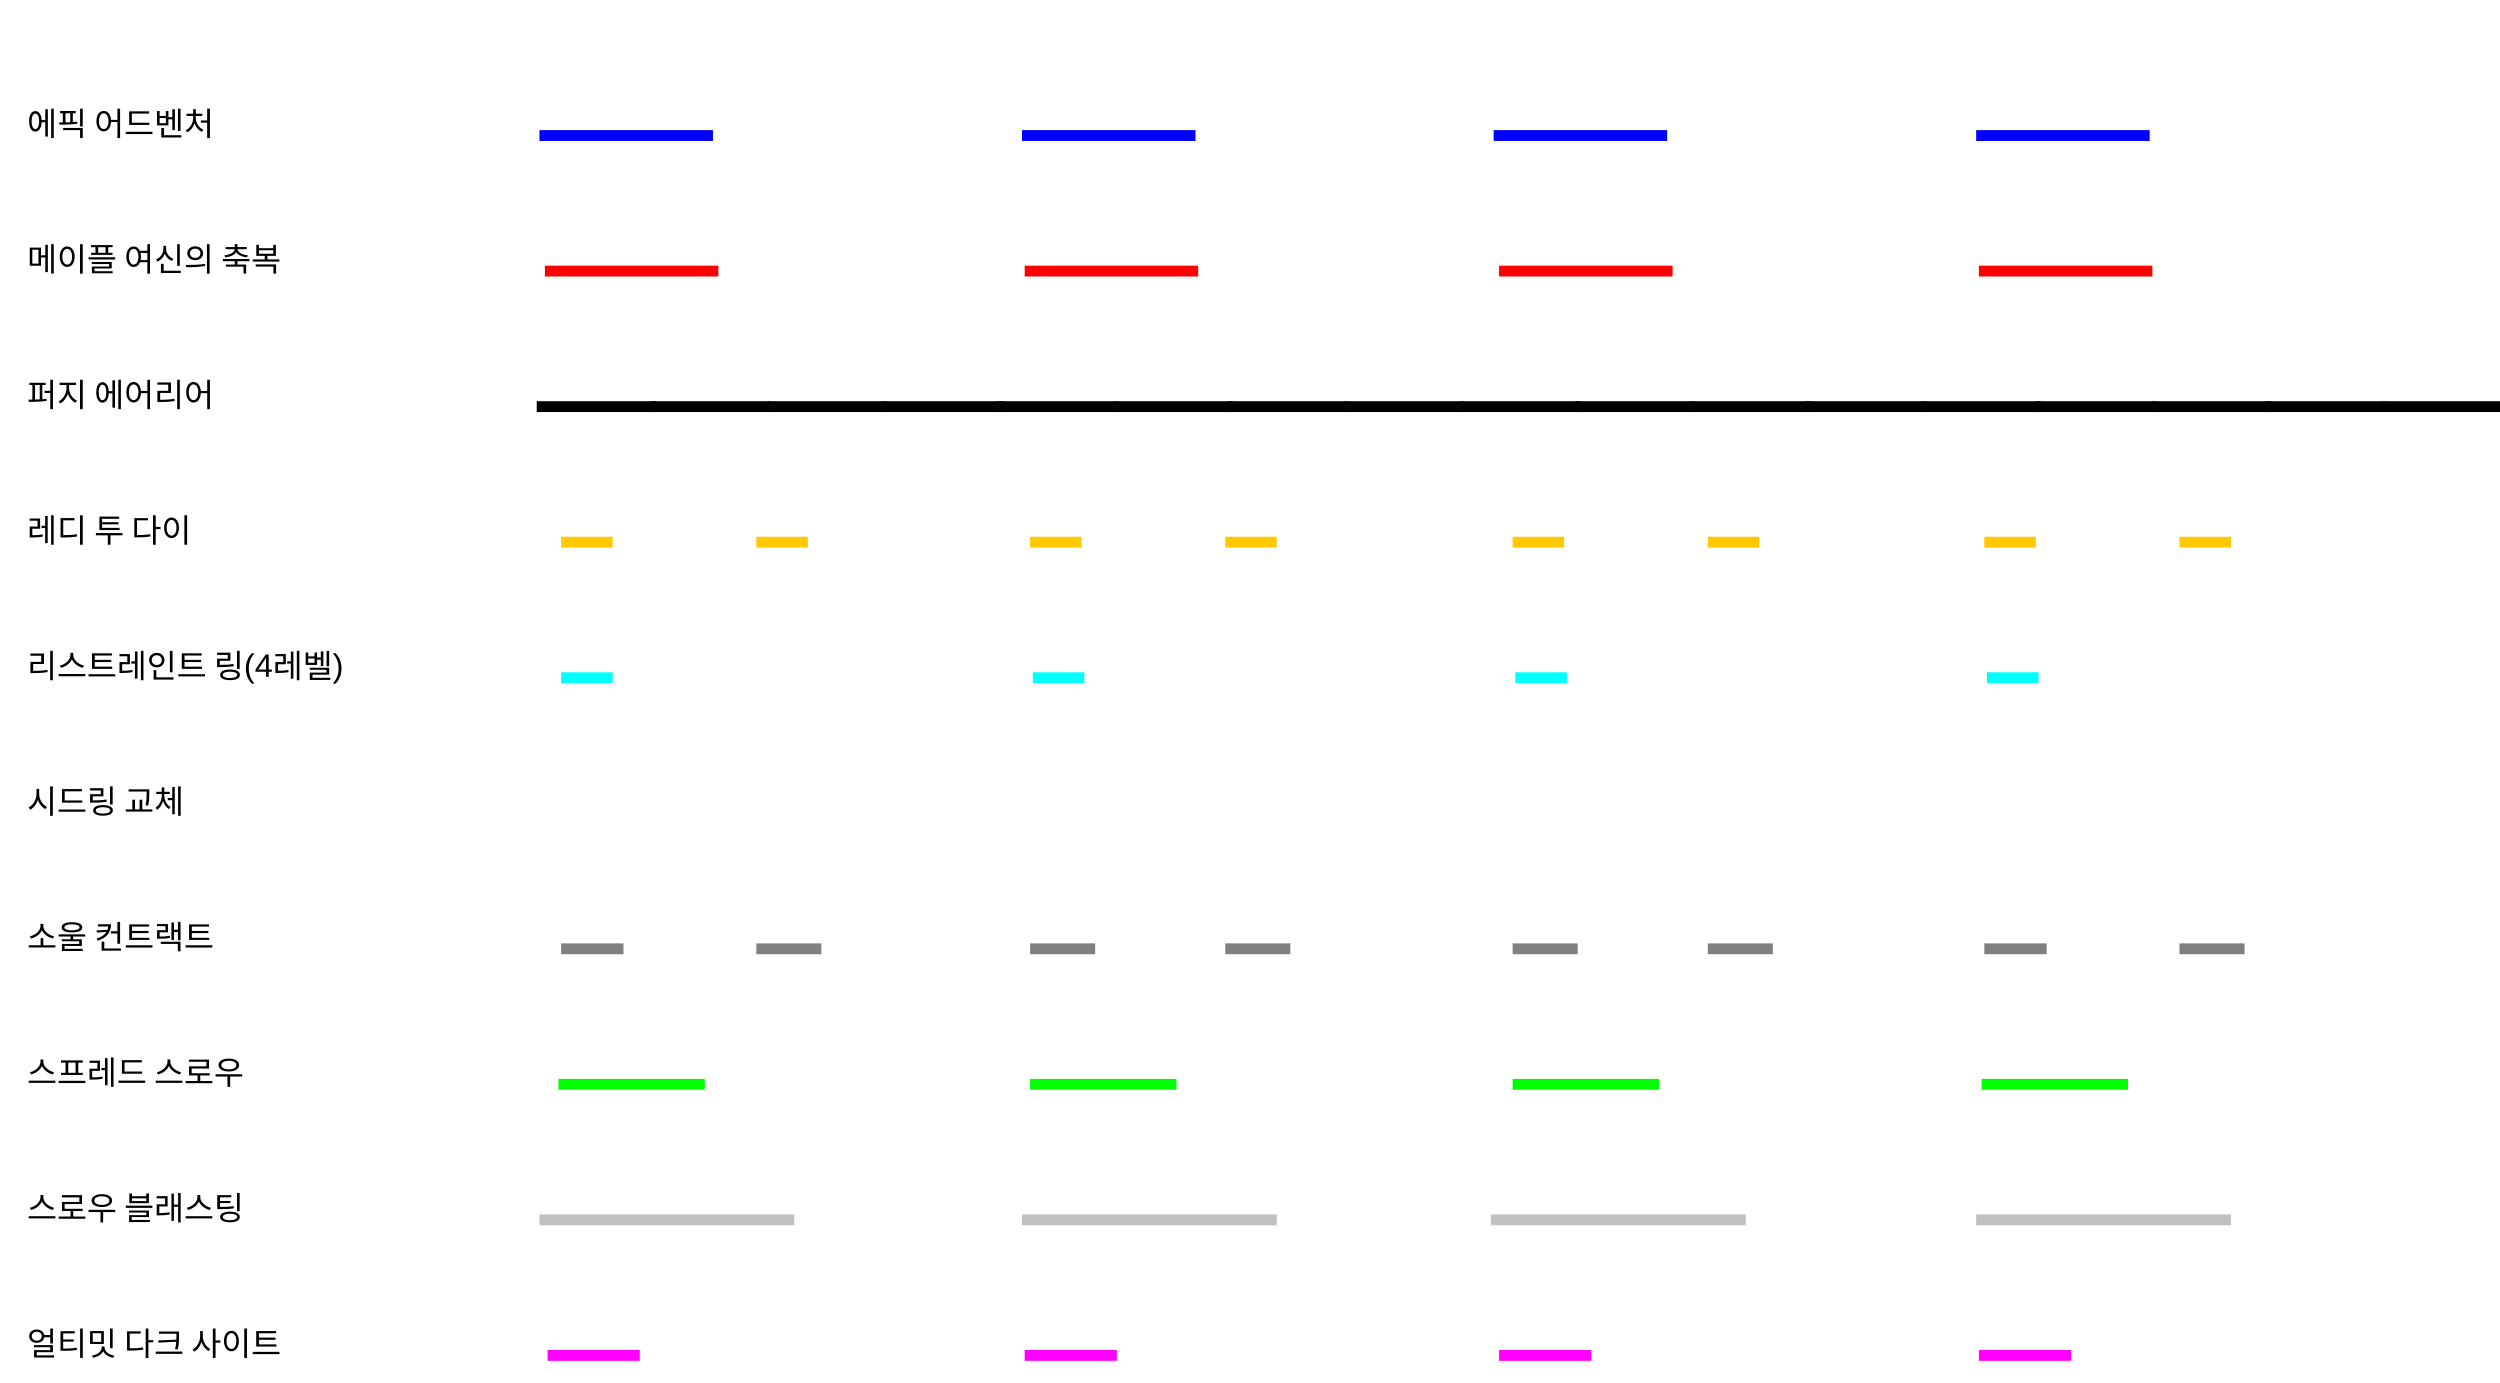
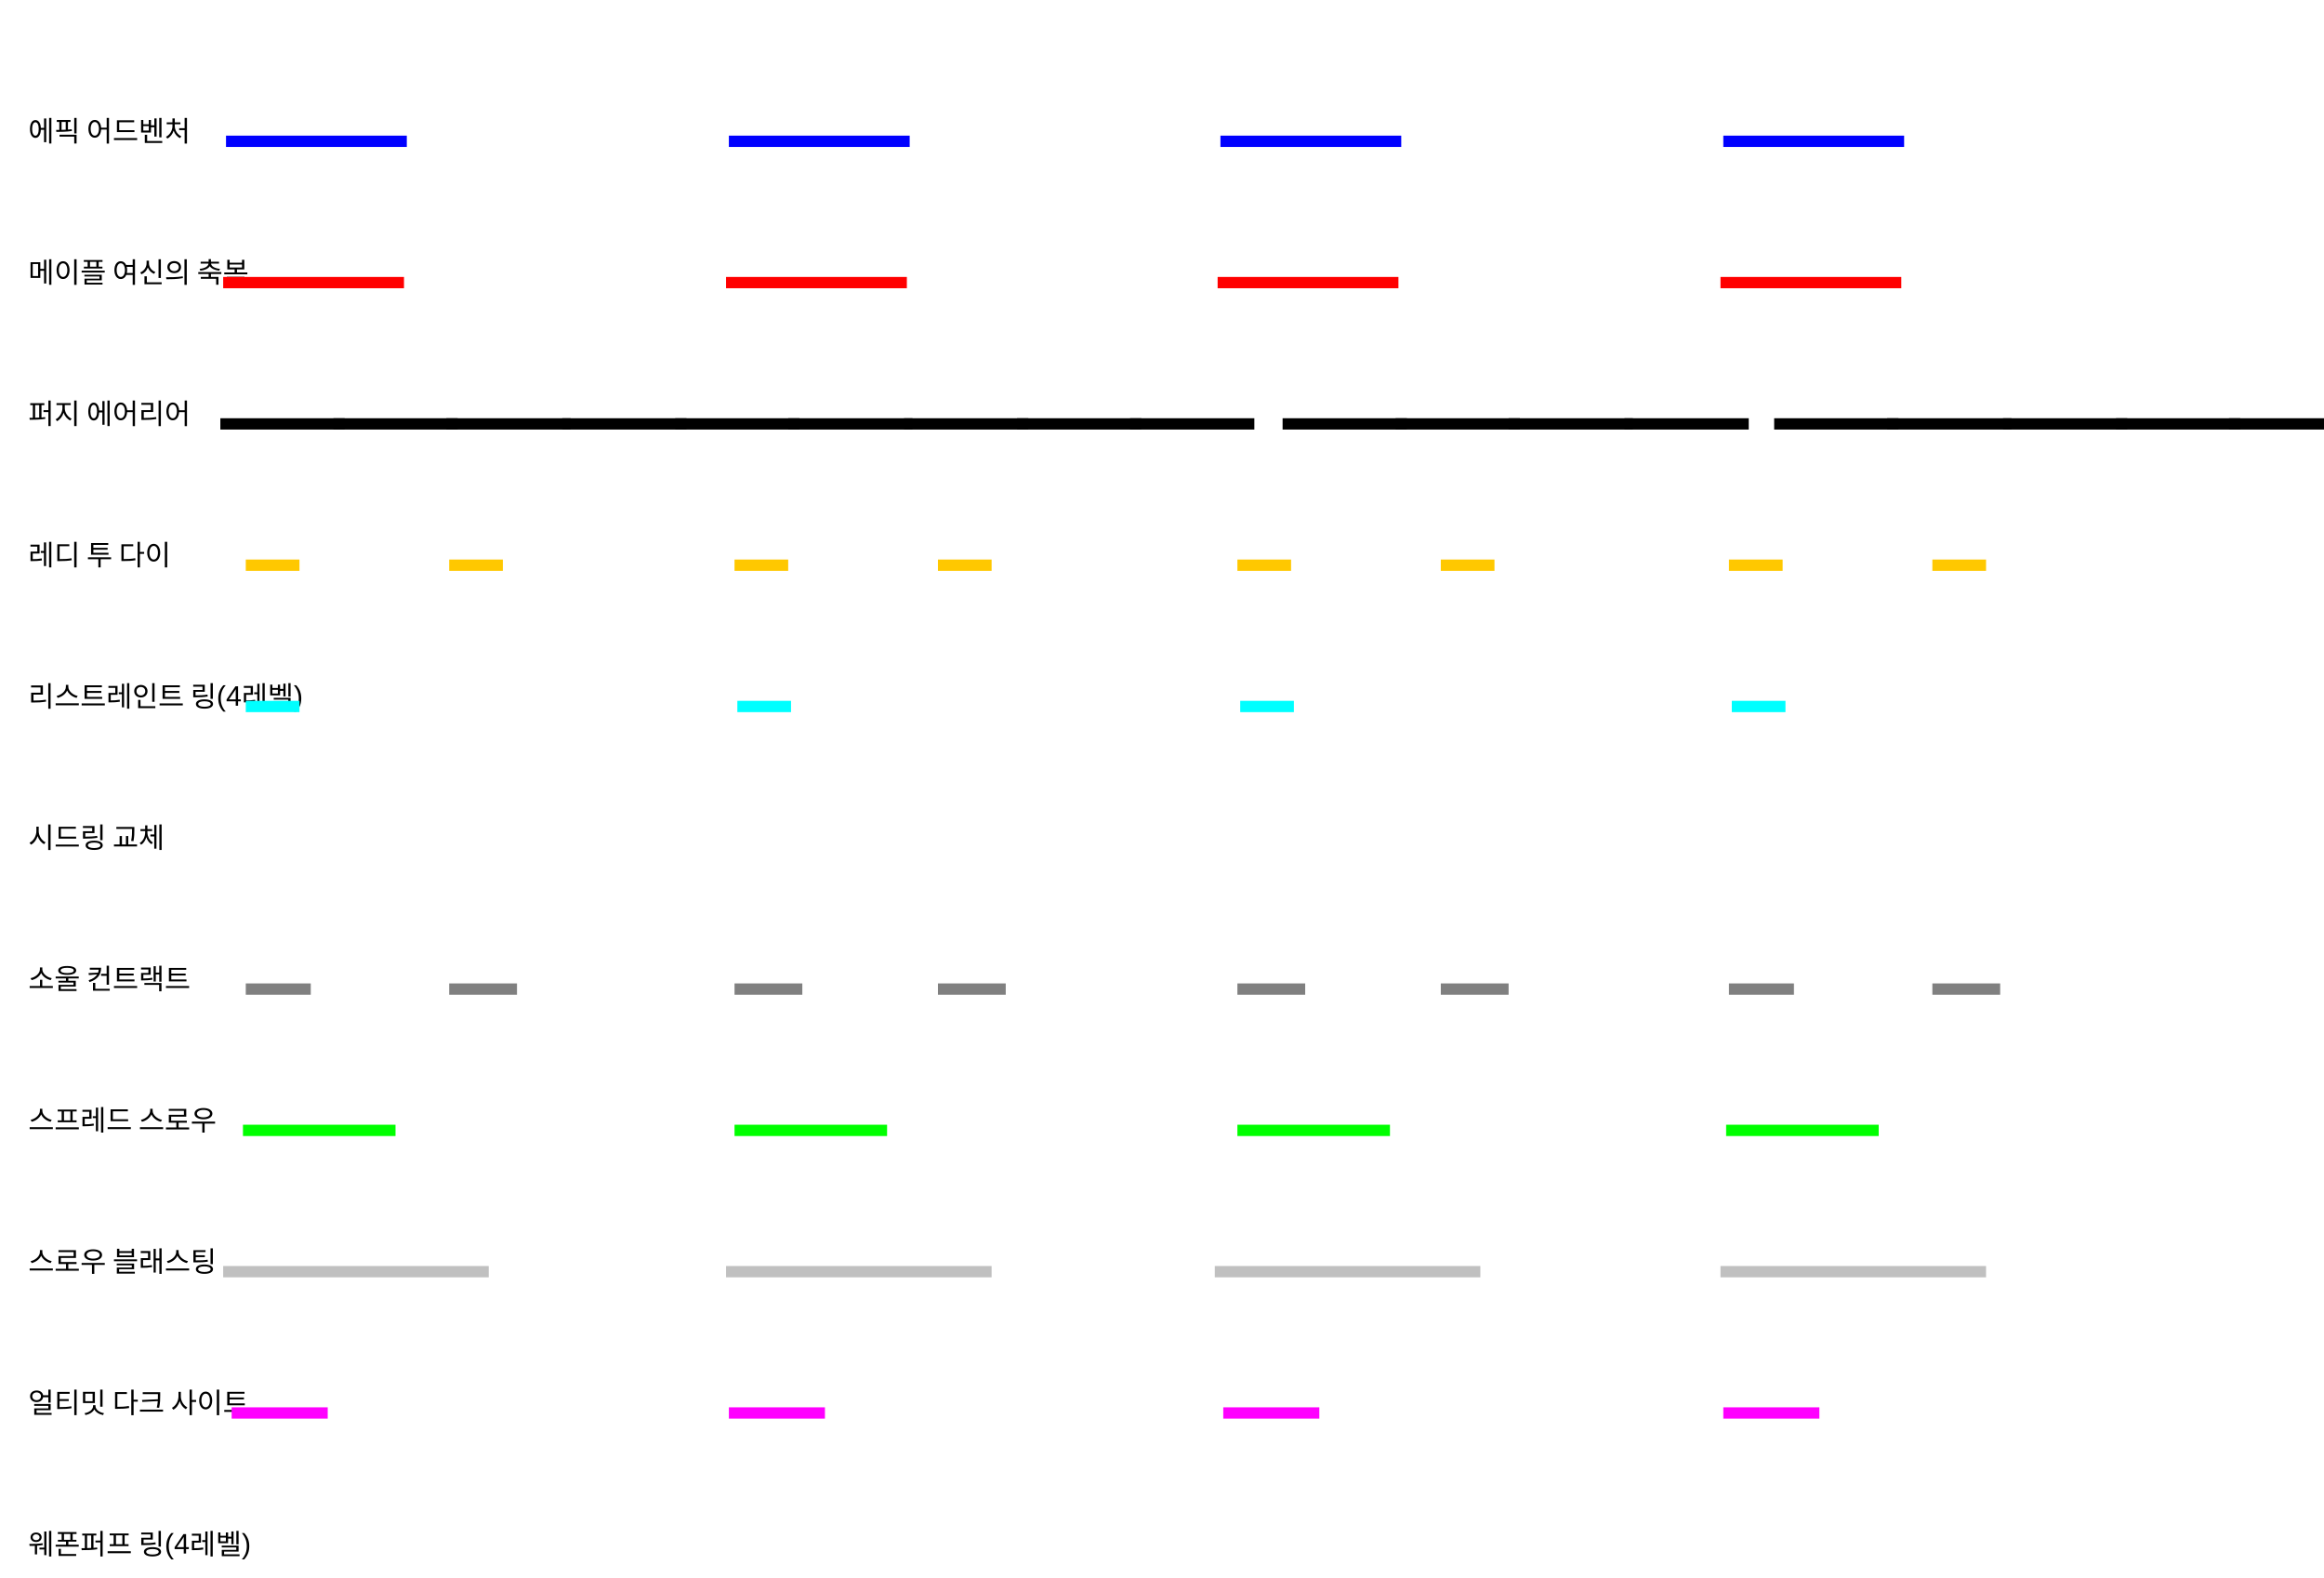
<svg xmlns="http://www.w3.org/2000/svg" style="fill-opacity:1; color-rendering:auto; color-interpolation:auto; text-rendering:auto; stroke:black; stroke-linecap:square; stroke-miterlimit:10; shape-rendering:auto; stroke-opacity:1; fill:black; stroke-dasharray:none; font-weight:normal; stroke-width:1; font-family:'Dialog'; font-style:normal; stroke-linejoin:miter; font-size:12px; stroke-dashoffset:0; image-rendering:auto;">
  <defs id="genericDefs" />
  <g>
-     <g style="font-family:'Arial';">
+     <g style="font-family:'Arial'; font-size:10px;">
      <text x="10" xml:space="preserve" y="50" style="stroke:none;">에픽 어드벤처</text>
-       <line x1="201" x2="261" y1="50" style="fill:none; stroke:blue; stroke-width:4;" y2="50" />
-       <line x1="379" x2="439" y1="50" style="fill:none; stroke:blue; stroke-width:4;" y2="50" />
-       <line x1="553" x2="613" y1="50" style="fill:none; stroke:blue; stroke-width:4;" y2="50" />
-       <line x1="731" x2="791" y1="50" style="fill:none; stroke:blue; stroke-width:4;" y2="50" />
+       <line x1="82" x2="142" y1="50" style="fill:none; stroke:blue; stroke-width:4;" y2="50" />
+       <line x1="260" x2="320" y1="50" style="fill:none; stroke:blue; stroke-width:4;" y2="50" />
+       <line x1="434" x2="494" y1="50" style="fill:none; stroke:blue; stroke-width:4;" y2="50" />
+       <line x1="612" x2="672" y1="50" style="fill:none; stroke:blue; stroke-width:4;" y2="50" />
      <text x="10" xml:space="preserve" y="100" style="stroke-width:4; stroke:none;">메이플 여신의 축복</text>
-       <line x1="203" x2="263" y1="100" style="fill:none; stroke:red; stroke-width:4;" y2="100" />
-       <line x1="380" x2="440" y1="100" style="fill:none; stroke:red; stroke-width:4;" y2="100" />
-       <line x1="555" x2="615" y1="100" style="fill:none; stroke:red; stroke-width:4;" y2="100" />
-       <line x1="732" x2="792" y1="100" style="fill:none; stroke:red; stroke-width:4;" y2="100" />
+       <line x1="81" x2="141" y1="100" style="fill:none; stroke:red; stroke-width:4;" y2="100" />
+       <line x1="259" x2="319" y1="100" style="fill:none; stroke:red; stroke-width:4;" y2="100" />
+       <line x1="433" x2="493" y1="100" style="fill:none; stroke:red; stroke-width:4;" y2="100" />
+       <line x1="611" x2="671" y1="100" style="fill:none; stroke:red; stroke-width:4;" y2="100" />
      <text x="10" xml:space="preserve" y="150" style="stroke-width:4; stroke:none;">퍼지 에어리어</text>
-       <line x1="200" x2="240" y1="150" style="fill:none; stroke-width:4;" y2="150" />
-       <line x1="242" x2="282" y1="150" style="fill:none; stroke-width:4;" y2="150" />
-       <line x1="285" x2="325" y1="150" style="fill:none; stroke-width:4;" y2="150" />
-       <line x1="328" x2="368" y1="150" style="fill:none; stroke-width:4;" y2="150" />
-       <line x1="370" x2="410" y1="150" style="fill:none; stroke-width:4;" y2="150" />
-       <line x1="413" x2="453" y1="150" style="fill:none; stroke-width:4;" y2="150" />
-       <line x1="455" x2="495" y1="150" style="fill:none; stroke-width:4;" y2="150" />
-       <line x1="498" x2="538" y1="150" style="fill:none; stroke-width:4;" y2="150" />
-       <line x1="541" x2="581" y1="150" style="fill:none; stroke-width:4;" y2="150" />
-       <line x1="583" x2="623" y1="150" style="fill:none; stroke-width:4;" y2="150" />
-       <line x1="626" x2="666" y1="150" style="fill:none; stroke-width:4;" y2="150" />
-       <line x1="668" x2="708" y1="150" style="fill:none; stroke-width:4;" y2="150" />
+       <line x1="80" x2="120" y1="150" style="fill:none; stroke-width:4;" y2="150" />
+       <line x1="120" x2="160" y1="150" style="fill:none; stroke-width:4;" y2="150" />
+       <line x1="160" x2="200" y1="150" style="fill:none; stroke-width:4;" y2="150" />
+       <line x1="201" x2="241" y1="150" style="fill:none; stroke-width:4;" y2="150" />
+       <line x1="241" x2="281" y1="150" style="fill:none; stroke-width:4;" y2="150" />
+       <line x1="281" x2="321" y1="150" style="fill:none; stroke-width:4;" y2="150" />
+       <line x1="322" x2="362" y1="150" style="fill:none; stroke-width:4;" y2="150" />
+       <line x1="362" x2="402" y1="150" style="fill:none; stroke-width:4;" y2="150" />
+       <line x1="402" x2="442" y1="150" style="fill:none; stroke-width:4;" y2="150" />
+       <line x1="456" x2="496" y1="150" style="fill:none; stroke-width:4;" y2="150" />
+       <line x1="496" x2="536" y1="150" style="fill:none; stroke-width:4;" y2="150" />
+       <line x1="536" x2="576" y1="150" style="fill:none; stroke-width:4;" y2="150" />
+       <line x1="577" x2="617" y1="150" style="fill:none; stroke-width:4;" y2="150" />
+       <line x1="630" x2="670" y1="150" style="fill:none; stroke-width:4;" y2="150" />
+       <line x1="670" x2="710" y1="150" style="fill:none; stroke-width:4;" y2="150" />
      <line x1="711" x2="751" y1="150" style="fill:none; stroke-width:4;" y2="150" />
-       <line x1="753" x2="793" y1="150" style="fill:none; stroke-width:4;" y2="150" />
-       <line x1="796" x2="836" y1="150" style="fill:none; stroke-width:4;" y2="150" />
-       <line x1="838" x2="878" y1="150" style="fill:none; stroke-width:4;" y2="150" />
-       <line x1="881" x2="921" y1="150" style="fill:none; stroke-width:4;" y2="150" />
+       <line x1="751" x2="791" y1="150" style="fill:none; stroke-width:4;" y2="150" />
+       <line x1="791" x2="831" y1="150" style="fill:none; stroke-width:4;" y2="150" />
      <text x="10" xml:space="preserve" y="200" style="stroke-width:4; stroke:none;">레디 투 다이</text>
-       <line x1="209" x2="224" y1="200" style="fill:none; stroke:rgb(255,200,0); stroke-width:4;" y2="200" />
-       <line x1="281" x2="296" y1="200" style="fill:none; stroke:rgb(255,200,0); stroke-width:4;" y2="200" />
-       <line x1="382" x2="397" y1="200" style="fill:none; stroke:rgb(255,200,0); stroke-width:4;" y2="200" />
-       <line x1="454" x2="469" y1="200" style="fill:none; stroke:rgb(255,200,0); stroke-width:4;" y2="200" />
-       <line x1="560" x2="575" y1="200" style="fill:none; stroke:rgb(255,200,0); stroke-width:4;" y2="200" />
-       <line x1="632" x2="647" y1="200" style="fill:none; stroke:rgb(255,200,0); stroke-width:4;" y2="200" />
-       <line x1="734" x2="749" y1="200" style="fill:none; stroke:rgb(255,200,0); stroke-width:4;" y2="200" />
-       <line x1="806" x2="821" y1="200" style="fill:none; stroke:rgb(255,200,0); stroke-width:4;" y2="200" />
+       <line x1="89" x2="104" y1="200" style="fill:none; stroke:rgb(255,200,0); stroke-width:4;" y2="200" />
+       <line x1="161" x2="176" y1="200" style="fill:none; stroke:rgb(255,200,0); stroke-width:4;" y2="200" />
+       <line x1="262" x2="277" y1="200" style="fill:none; stroke:rgb(255,200,0); stroke-width:4;" y2="200" />
+       <line x1="334" x2="349" y1="200" style="fill:none; stroke:rgb(255,200,0); stroke-width:4;" y2="200" />
+       <line x1="440" x2="455" y1="200" style="fill:none; stroke:rgb(255,200,0); stroke-width:4;" y2="200" />
+       <line x1="512" x2="527" y1="200" style="fill:none; stroke:rgb(255,200,0); stroke-width:4;" y2="200" />
+       <line x1="614" x2="629" y1="200" style="fill:none; stroke:rgb(255,200,0); stroke-width:4;" y2="200" />
+       <line x1="686" x2="701" y1="200" style="fill:none; stroke:rgb(255,200,0); stroke-width:4;" y2="200" />
      <text x="10" xml:space="preserve" y="250" style="stroke-width:4; stroke:none;">리스트레인트 링(4레벨)</text>
-       <line x1="209" x2="224" y1="250" style="fill:none; stroke:aqua; stroke-width:4;" y2="250" />
-       <line x1="383" x2="398" y1="250" style="fill:none; stroke:aqua; stroke-width:4;" y2="250" />
-       <line x1="561" x2="576" y1="250" style="fill:none; stroke:aqua; stroke-width:4;" y2="250" />
-       <line x1="735" x2="750" y1="250" style="fill:none; stroke:aqua; stroke-width:4;" y2="250" />
+       <line x1="89" x2="104" y1="250" style="fill:none; stroke:aqua; stroke-width:4;" y2="250" />
+       <line x1="263" x2="278" y1="250" style="fill:none; stroke:aqua; stroke-width:4;" y2="250" />
+       <line x1="441" x2="456" y1="250" style="fill:none; stroke:aqua; stroke-width:4;" y2="250" />
+       <line x1="615" x2="630" y1="250" style="fill:none; stroke:aqua; stroke-width:4;" y2="250" />
      <text x="10" xml:space="preserve" y="300" style="stroke-width:4; stroke:none;">시드링 교체</text>
      <text x="10" xml:space="preserve" y="350" style="stroke-width:4; stroke:none;">소울 컨트랙트</text>
-       <line x1="209" x2="228" y1="350" style="fill:none; stroke:gray; stroke-width:4;" y2="350" />
-       <line x1="281" x2="301" y1="350" style="fill:none; stroke:gray; stroke-width:4;" y2="350" />
-       <line x1="382" x2="402" y1="350" style="fill:none; stroke:gray; stroke-width:4;" y2="350" />
-       <line x1="454" x2="474" y1="350" style="fill:none; stroke:gray; stroke-width:4;" y2="350" />
-       <line x1="560" x2="580" y1="350" style="fill:none; stroke:gray; stroke-width:4;" y2="350" />
-       <line x1="632" x2="652" y1="350" style="fill:none; stroke:gray; stroke-width:4;" y2="350" />
-       <line x1="734" x2="753" y1="350" style="fill:none; stroke:gray; stroke-width:4;" y2="350" />
-       <line x1="806" x2="826" y1="350" style="fill:none; stroke:gray; stroke-width:4;" y2="350" />
+       <line x1="89" x2="108" y1="350" style="fill:none; stroke:gray; stroke-width:4;" y2="350" />
+       <line x1="161" x2="181" y1="350" style="fill:none; stroke:gray; stroke-width:4;" y2="350" />
+       <line x1="262" x2="282" y1="350" style="fill:none; stroke:gray; stroke-width:4;" y2="350" />
+       <line x1="334" x2="354" y1="350" style="fill:none; stroke:gray; stroke-width:4;" y2="350" />
+       <line x1="440" x2="460" y1="350" style="fill:none; stroke:gray; stroke-width:4;" y2="350" />
+       <line x1="512" x2="532" y1="350" style="fill:none; stroke:gray; stroke-width:4;" y2="350" />
+       <line x1="614" x2="633" y1="350" style="fill:none; stroke:gray; stroke-width:4;" y2="350" />
+       <line x1="686" x2="706" y1="350" style="fill:none; stroke:gray; stroke-width:4;" y2="350" />
      <text x="10" xml:space="preserve" y="400" style="stroke-width:4; stroke:none;">스프레드 스로우</text>
-       <line x1="208" x2="258" y1="400" style="fill:none; stroke:lime; stroke-width:4;" y2="400" />
-       <line x1="382" x2="432" y1="400" style="fill:none; stroke:lime; stroke-width:4;" y2="400" />
-       <line x1="560" x2="610" y1="400" style="fill:none; stroke:lime; stroke-width:4;" y2="400" />
-       <line x1="733" x2="783" y1="400" style="fill:none; stroke:lime; stroke-width:4;" y2="400" />
+       <line x1="88" x2="138" y1="400" style="fill:none; stroke:lime; stroke-width:4;" y2="400" />
+       <line x1="262" x2="312" y1="400" style="fill:none; stroke:lime; stroke-width:4;" y2="400" />
+       <line x1="440" x2="490" y1="400" style="fill:none; stroke:lime; stroke-width:4;" y2="400" />
+       <line x1="613" x2="663" y1="400" style="fill:none; stroke:lime; stroke-width:4;" y2="400" />
      <text x="10" xml:space="preserve" y="450" style="stroke-width:4; stroke:none;">스로우 블래스팅</text>
-       <line x1="201" x2="291" y1="450" style="fill:none; stroke:silver; stroke-width:4;" y2="450" />
-       <line x1="379" x2="469" y1="450" style="fill:none; stroke:silver; stroke-width:4;" y2="450" />
-       <line x1="552" x2="642" y1="450" style="fill:none; stroke:silver; stroke-width:4;" y2="450" />
-       <line x1="731" x2="821" y1="450" style="fill:none; stroke:silver; stroke-width:4;" y2="450" />
+       <line x1="81" x2="171" y1="450" style="fill:none; stroke:silver; stroke-width:4;" y2="450" />
+       <line x1="259" x2="349" y1="450" style="fill:none; stroke:silver; stroke-width:4;" y2="450" />
+       <line x1="432" x2="522" y1="450" style="fill:none; stroke:silver; stroke-width:4;" y2="450" />
+       <line x1="611" x2="701" y1="450" style="fill:none; stroke:silver; stroke-width:4;" y2="450" />
      <text x="10" xml:space="preserve" y="500" style="stroke-width:4; stroke:none;">얼티밋 다크 사이트</text>
-       <line x1="204" x2="234" y1="500" style="fill:none; stroke:fuchsia; stroke-width:4;" y2="500" />
-       <line x1="380" x2="410" y1="500" style="fill:none; stroke:fuchsia; stroke-width:4;" y2="500" />
-       <line x1="555" x2="585" y1="500" style="fill:none; stroke:fuchsia; stroke-width:4;" y2="500" />
-       <line x1="732" x2="762" y1="500" style="fill:none; stroke:fuchsia; stroke-width:4;" y2="500" />
-       <text x="200" xml:space="preserve" y="550" style="stroke-width:4; stroke:none;">0</text>
-       <text x="260" xml:space="preserve" y="550" style="stroke-width:4; stroke:none;">1</text>
-       <text x="320" xml:space="preserve" y="550" style="stroke-width:4; stroke:none;">2</text>
-       <text x="380" xml:space="preserve" y="550" style="stroke-width:4; stroke:none;">3</text>
-       <text x="440" xml:space="preserve" y="550" style="stroke-width:4; stroke:none;">4</text>
-       <text x="500" xml:space="preserve" y="550" style="stroke-width:4; stroke:none;">5</text>
-       <text x="560" xml:space="preserve" y="550" style="stroke-width:4; stroke:none;">6</text>
-       <text x="620" xml:space="preserve" y="550" style="stroke-width:4; stroke:none;">7</text>
-       <text x="680" xml:space="preserve" y="550" style="stroke-width:4; stroke:none;">8</text>
-       <text x="740" xml:space="preserve" y="550" style="stroke-width:4; stroke:none;">9</text>
-       <text x="800" xml:space="preserve" y="550" style="stroke-width:4; stroke:none;">10</text>
-       <text x="860" xml:space="preserve" y="550" style="stroke-width:4; stroke:none;">11</text>
-       <text x="920" xml:space="preserve" y="550" style="stroke-width:4; stroke:none;">12</text>
+       <line x1="84" x2="114" y1="500" style="fill:none; stroke:fuchsia; stroke-width:4;" y2="500" />
+       <line x1="260" x2="290" y1="500" style="fill:none; stroke:fuchsia; stroke-width:4;" y2="500" />
+       <line x1="435" x2="465" y1="500" style="fill:none; stroke:fuchsia; stroke-width:4;" y2="500" />
+       <line x1="612" x2="642" y1="500" style="fill:none; stroke:fuchsia; stroke-width:4;" y2="500" />
+       <text x="10" xml:space="preserve" y="550" style="stroke-width:4; stroke:none;">웨폰퍼프 링(4레벨)</text>
+       <text x="90" y="600" style="stroke-width:4; font-size:12px; stroke:none;" xml:space="preserve">0</text>
+       <text x="150" y="600" style="stroke-width:4; font-size:12px; stroke:none;" xml:space="preserve">1</text>
+       <text x="210" y="600" style="stroke-width:4; font-size:12px; stroke:none;" xml:space="preserve">2</text>
+       <text x="270" y="600" style="stroke-width:4; font-size:12px; stroke:none;" xml:space="preserve">3</text>
+       <text x="330" y="600" style="stroke-width:4; font-size:12px; stroke:none;" xml:space="preserve">4</text>
+       <text x="390" y="600" style="stroke-width:4; font-size:12px; stroke:none;" xml:space="preserve">5</text>
+       <text x="450" y="600" style="stroke-width:4; font-size:12px; stroke:none;" xml:space="preserve">6</text>
+       <text x="510" y="600" style="stroke-width:4; font-size:12px; stroke:none;" xml:space="preserve">7</text>
+       <text x="570" y="600" style="stroke-width:4; font-size:12px; stroke:none;" xml:space="preserve">8</text>
+       <text x="630" y="600" style="stroke-width:4; font-size:12px; stroke:none;" xml:space="preserve">9</text>
+       <text x="690" y="600" style="stroke-width:4; font-size:12px; stroke:none;" xml:space="preserve">10</text>
+       <text x="750" y="600" style="stroke-width:4; font-size:12px; stroke:none;" xml:space="preserve">11</text>
+       <text x="810" y="600" style="stroke-width:4; font-size:12px; stroke:none;" xml:space="preserve">12</text>
    </g>
  </g>
</svg>
